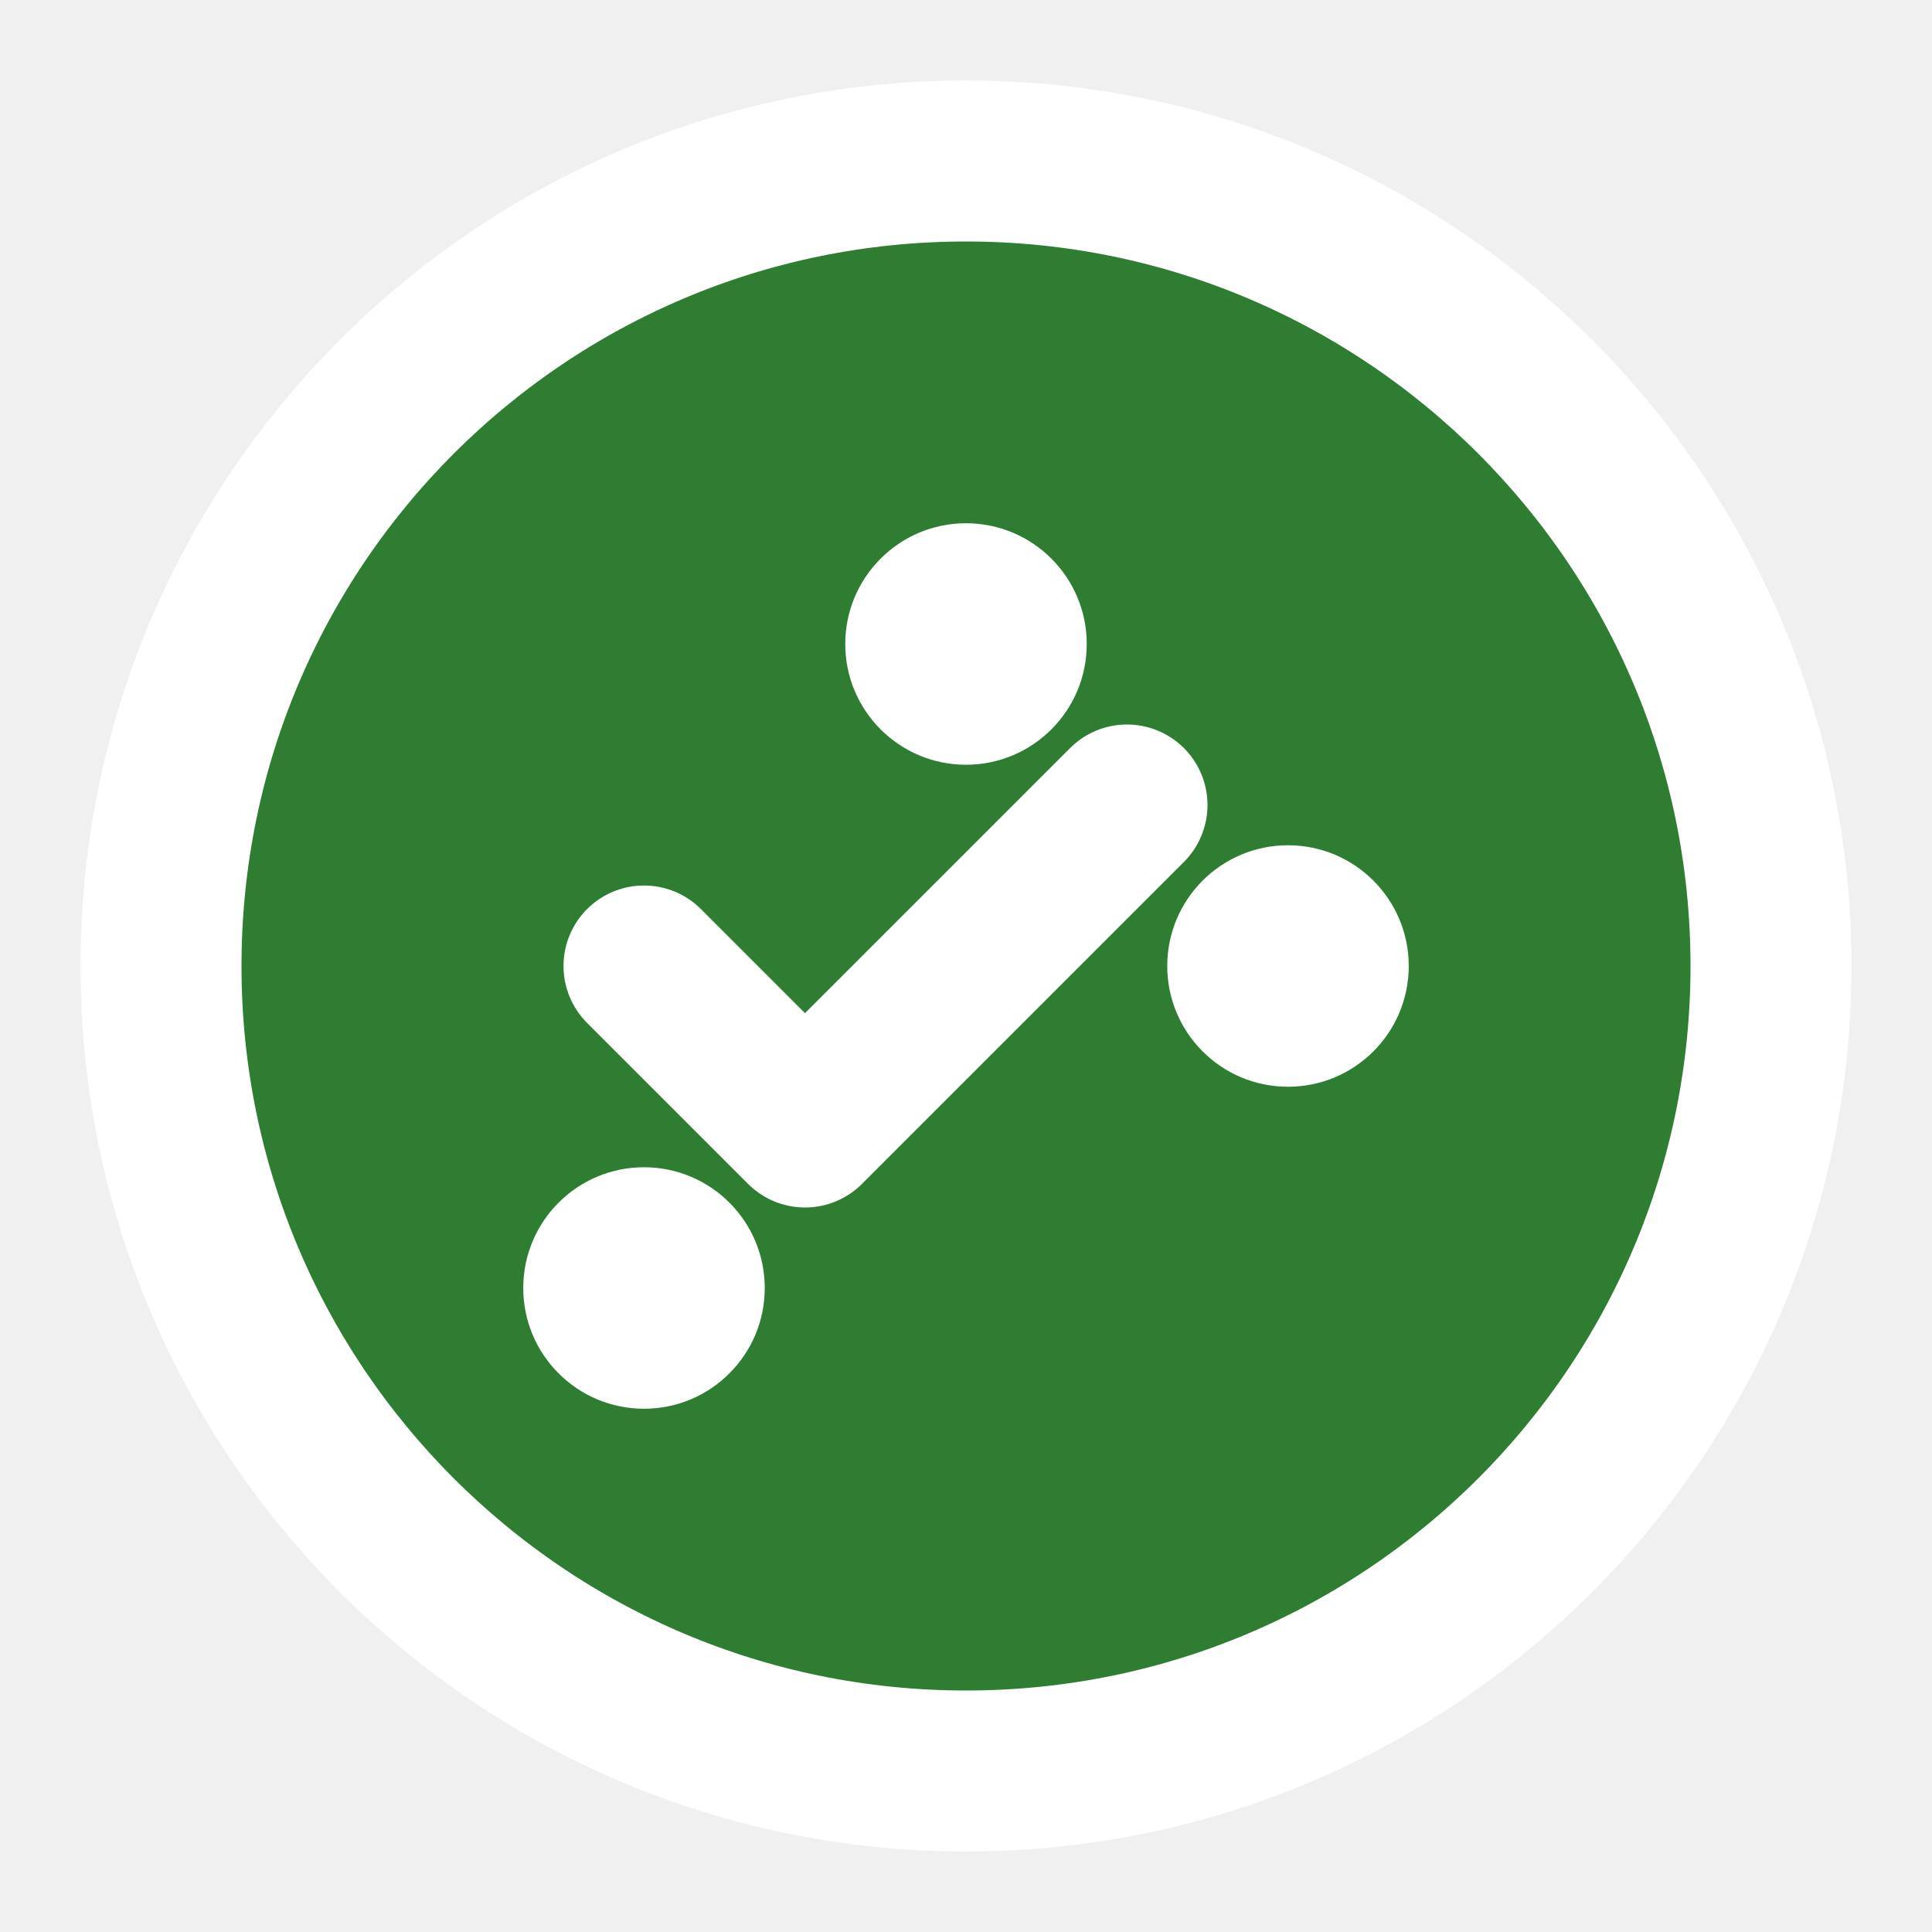
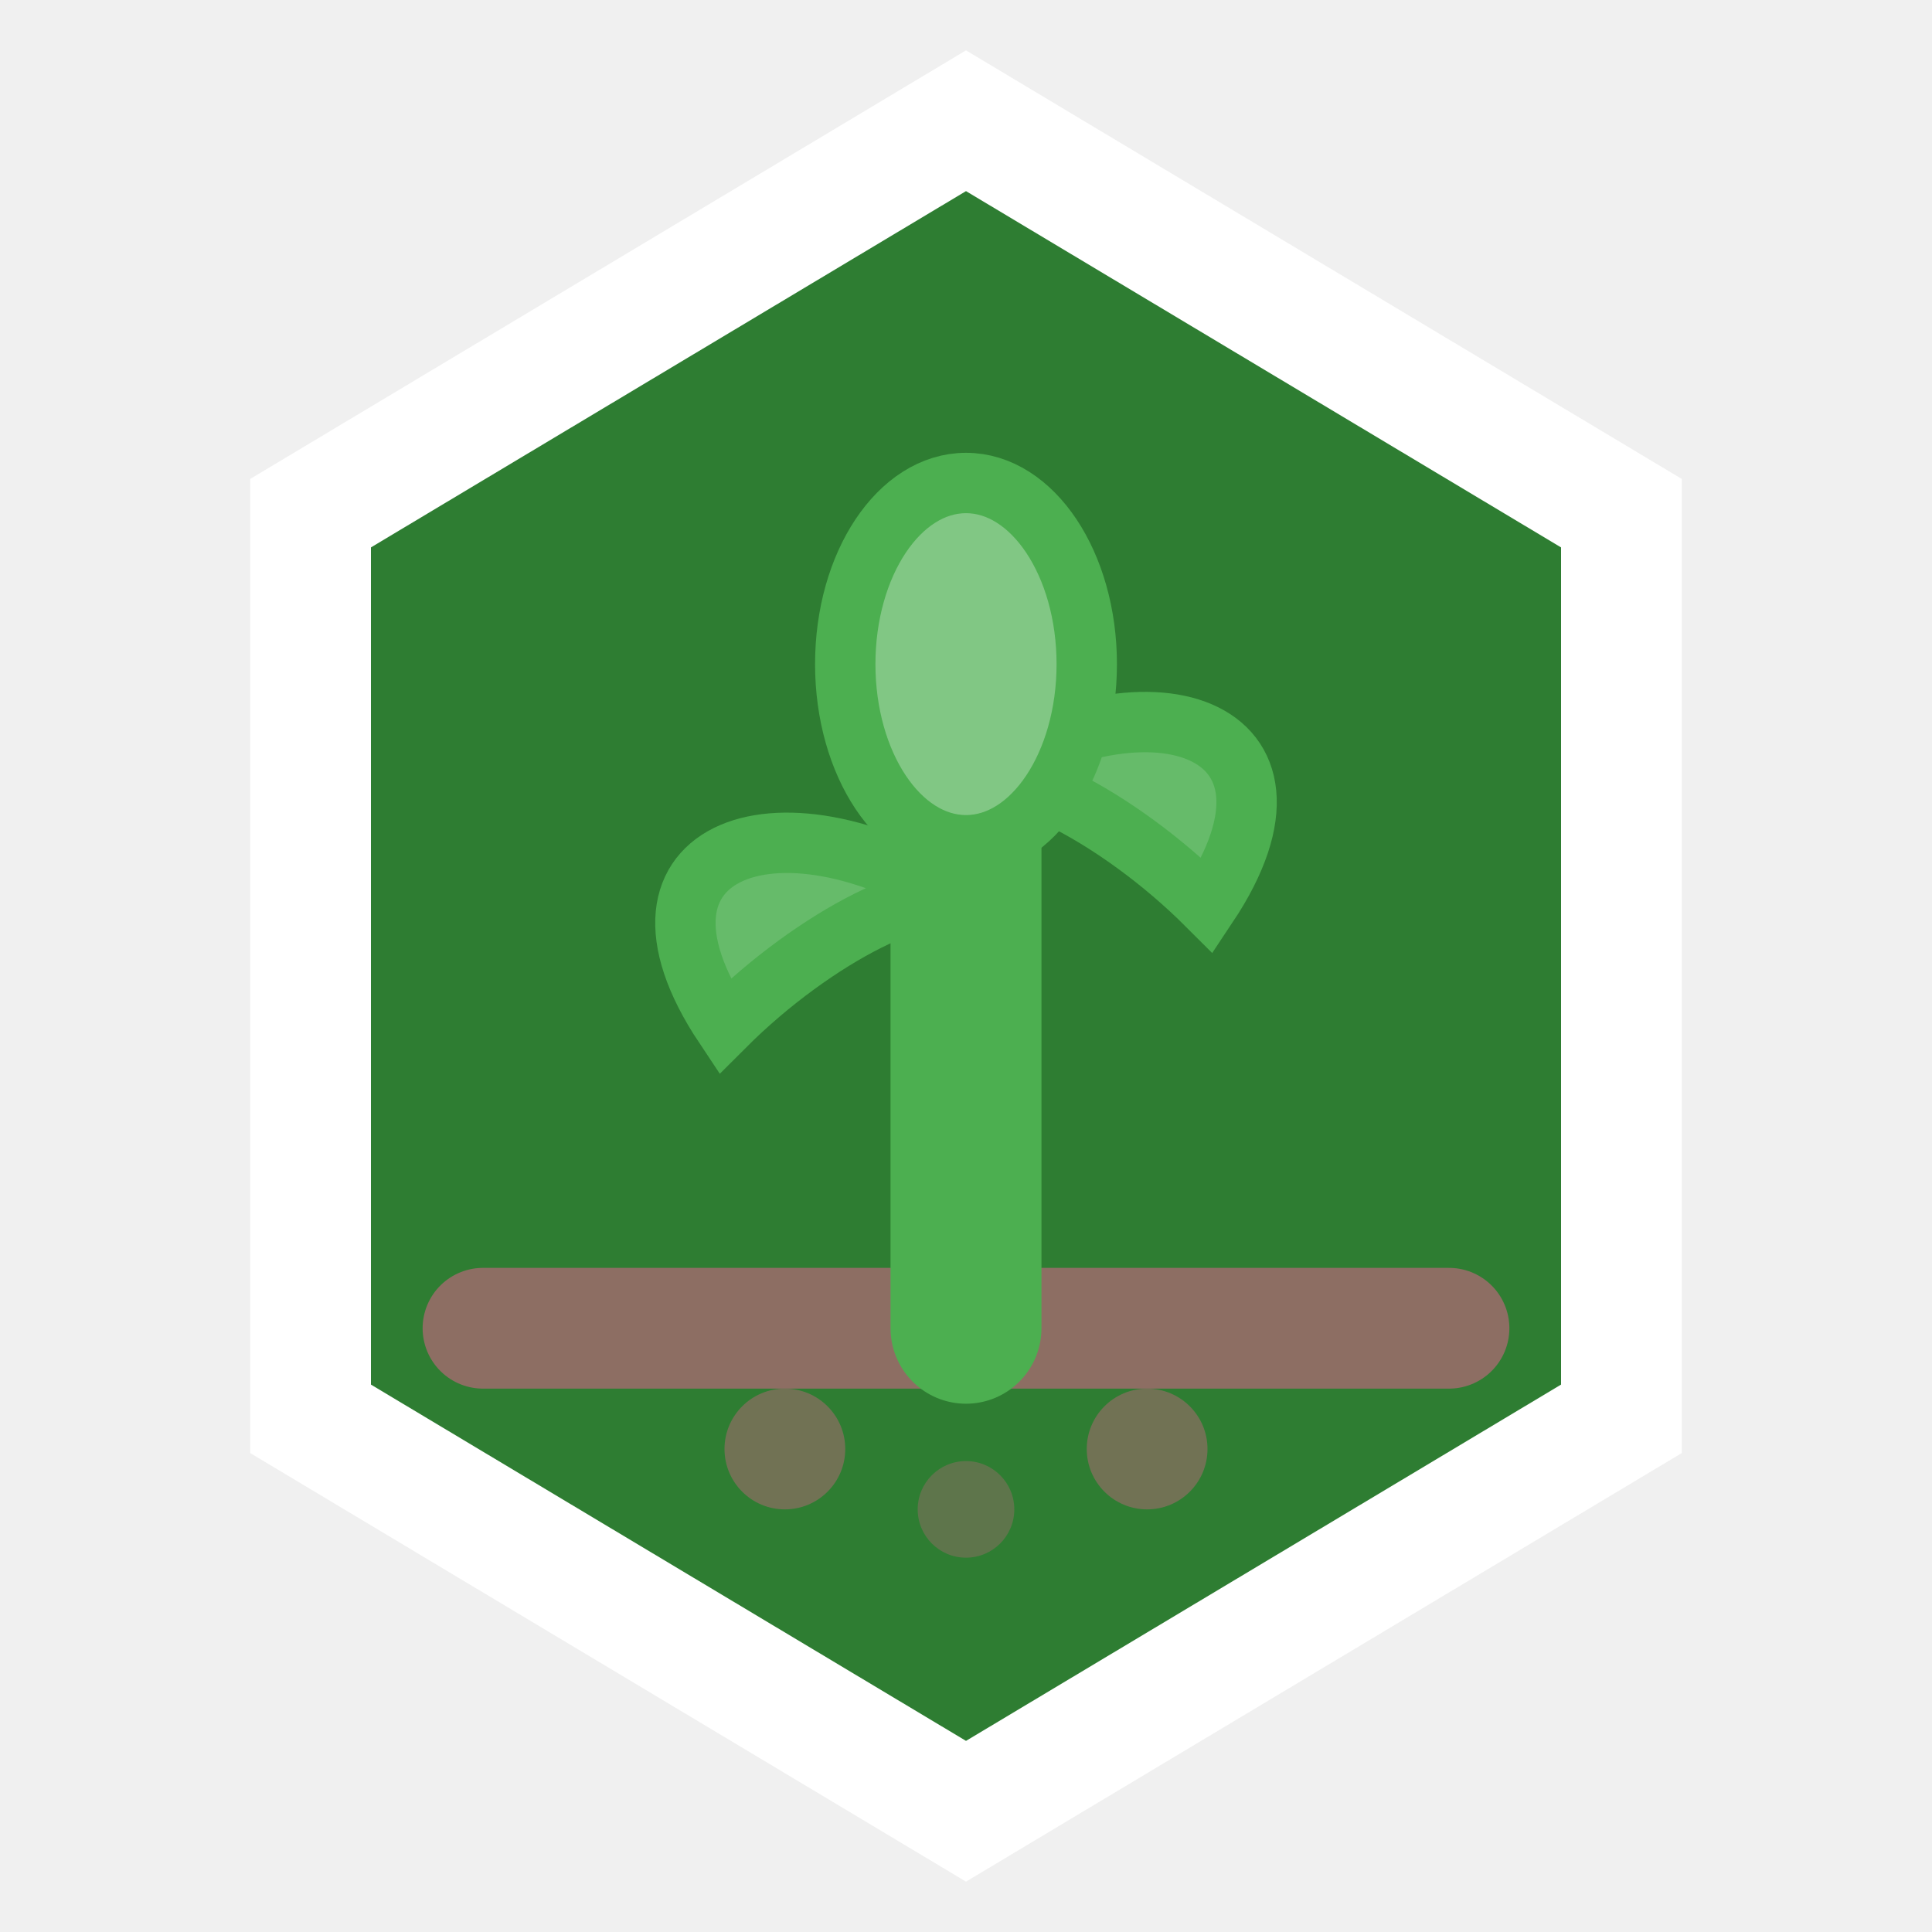
- <svg xmlns="http://www.w3.org/2000/svg" width="24" height="24" viewBox="0 0 24 24" fill="none">
-   <circle cx="12" cy="12" r="10" fill="#2e7d32" stroke="white" stroke-width="2" />
-   <path d="M8 12l2 2 4-4" stroke="white" stroke-width="2" stroke-linecap="round" stroke-linejoin="round" />
-   <circle cx="12" cy="8" r="1.5" fill="white" />
-   <circle cx="16" cy="12" r="1.5" fill="white" />
-   <circle cx="8" cy="16" r="1.5" fill="white" />
+ <svg xmlns="http://www.w3.org/2000/svg" width="32" height="32" viewBox="0 0 32 32" fill="none">
+   <path d="M16 2L26.856 8.5L26.856 23.5L16 30L5.144 23.5L5.144 8.5L16 2Z" fill="#2e7d32" stroke="#ffffff" stroke-width="2" />
+   <path d="M8 22L24 22" stroke="#8D6E63" stroke-width="2" stroke-linecap="round" />
+   <path d="M16 22L16 12" stroke="#4CAF50" stroke-width="2.5" stroke-linecap="round" />
+   <path d="M16 15C13 13 10 14 12 17C13.5 15.5 15.5 14.5 16 15Z" fill="#66BB6A" stroke="#4CAF50" stroke-width="1" />
+   <path d="M16 13C19 11 22 12 20 15C18.5 13.5 16.5 12.5 16 13Z" fill="#66BB6A" stroke="#4CAF50" stroke-width="1" />
+   <ellipse cx="16" cy="11" rx="2" ry="3" fill="#81C784" stroke="#4CAF50" stroke-width="1" />
+   <circle cx="13" cy="24" r="1" fill="#8D6E63" opacity="0.7" />
+   <circle cx="19" cy="24" r="1" fill="#8D6E63" opacity="0.7" />
+   <circle cx="16" cy="25" r="0.8" fill="#8D6E63" opacity="0.5" />
</svg>
